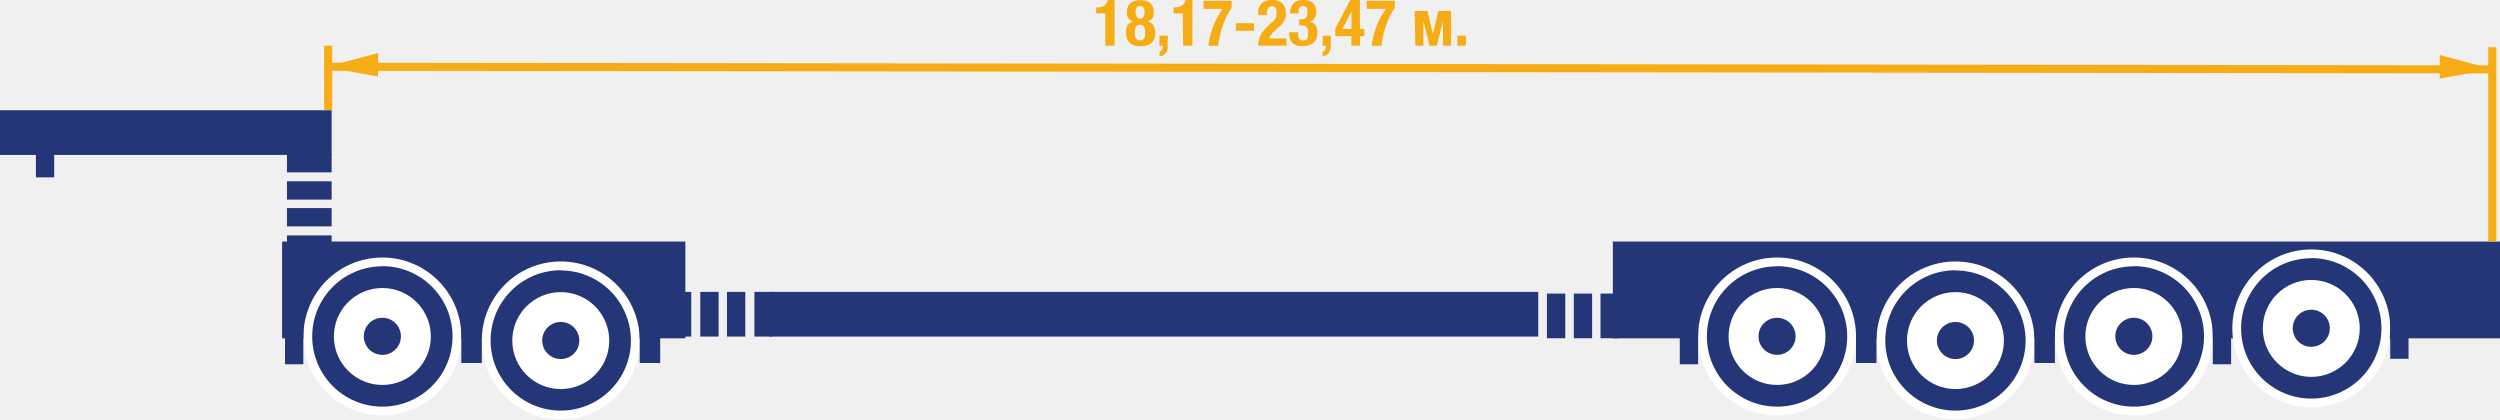
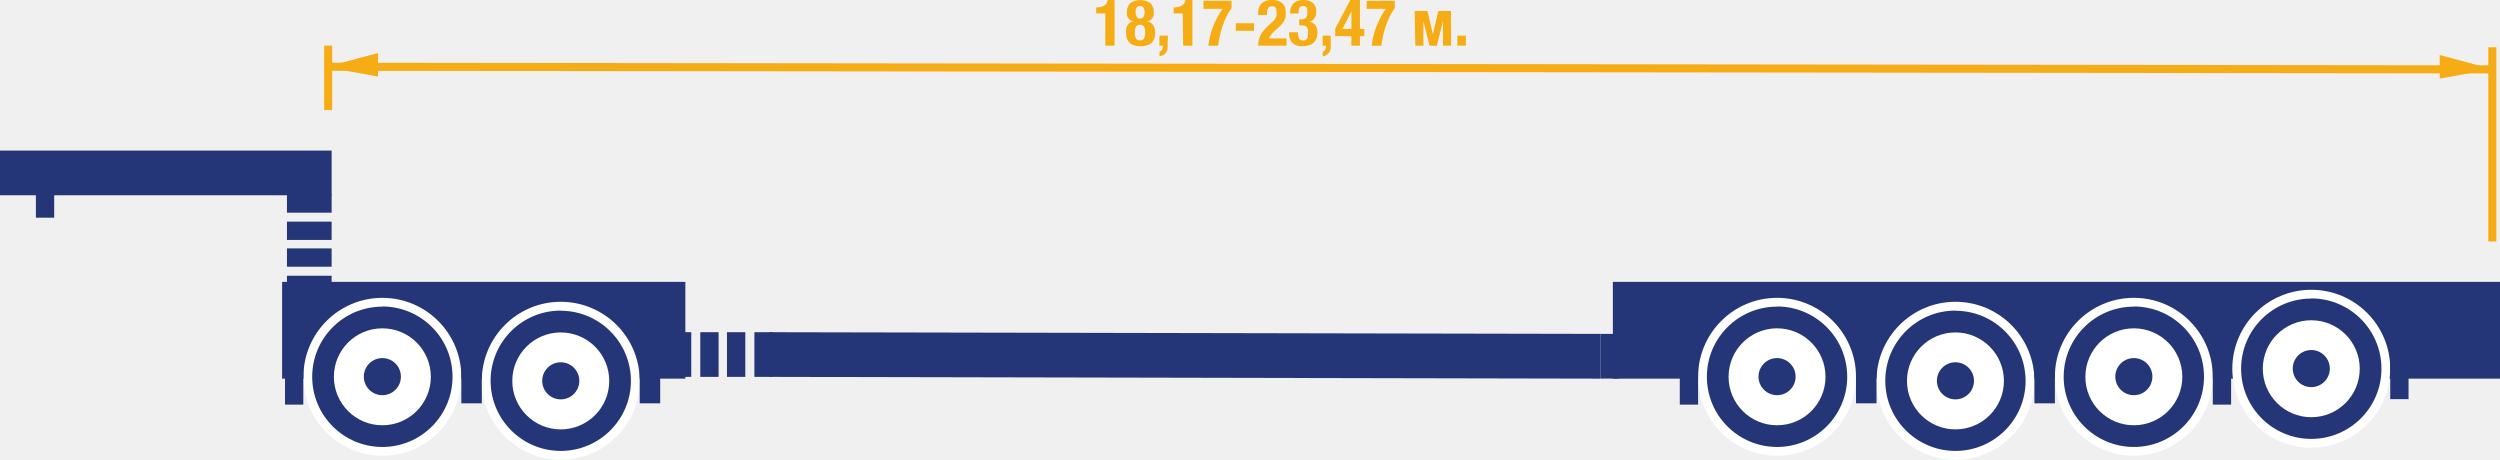
- <svg xmlns="http://www.w3.org/2000/svg" viewBox="0 0 309.98 52.02">
-   <defs>
-     <style>.cls-1{fill:#253678}.cls-2{fill:#fff}.cls-3{fill:#f6ad15}</style>
-   </defs>
-   <g id="Слой_2" data-name="Слой 2">
-     <g id="Слой_1-2" data-name="Слой 1">
-       <path class="cls-1" d="M199.98 29.95h110v12h-110zM0 13.67h41.12v5.54H0zm95.4 22.52h95.33v5.54H95.4z" />
-       <path class="cls-1" d="M4.45 16.45h2.27v5.54H4.45zm31.13 9.35h5.54v2.27h-5.54zm0 3.39h5.54v2.28h-5.54zm0-6.71h5.54v2.27h-5.54zm0-3.39h5.54v2.28h-5.54zm54.56 17.1h2.27v5.54h-2.27zm3.4 0h2.28v5.54h-2.28zm-6.71 0h2.27v5.54h-2.27zm111.62.21h2.27v5.54h-2.27zm-3.31 0h2.27v5.54h-2.27zm-3.33 0h2.27v5.54h-2.27zm-108.37-.21h2.27v5.54h-2.27z" />
-       <circle class="cls-1" cx="264.58" cy="41.72" r="9.25" />
-       <path class="cls-2" d="M264.58 51.51a9.79 9.79 0 1 1 9.79-9.79 9.8 9.8 0 0 1-9.79 9.79zm0-18.49a8.7 8.7 0 1 0 8.7 8.7 8.71 8.71 0 0 0-8.7-8.72z" />
-       <circle class="cls-2" cx="264.58" cy="41.72" r="6.01" />
-       <circle class="cls-1" cx="264.58" cy="41.72" r="1.75" />
-       <path class="cls-1" d="M264.58 44a2.3 2.3 0 1 1 2.3-2.3 2.3 2.3 0 0 1-2.3 2.3z" />
-       <circle class="cls-1" cx="286.58" cy="40.72" r="9.25" />
-       <path class="cls-2" d="M286.58 50.51a9.79 9.79 0 1 1 9.79-9.79 9.8 9.8 0 0 1-9.79 9.79zm0-18.49a8.7 8.7 0 1 0 8.7 8.7 8.71 8.71 0 0 0-8.7-8.72z" />
-       <circle class="cls-2" cx="286.58" cy="40.72" r="6.01" />
-       <path class="cls-1" d="M286.58 43a2.3 2.3 0 1 1 2.3-2.3 2.3 2.3 0 0 1-2.3 2.3z" />
-       <circle class="cls-1" cx="242.46" cy="42.23" r="9.25" />
-       <path class="cls-2" d="M242.46 52a9.79 9.79 0 1 1 9.79-9.79 9.8 9.8 0 0 1-9.79 9.79zm0-18.49a8.7 8.7 0 1 0 8.7 8.7 8.71 8.71 0 0 0-8.7-8.68z" />
-       <circle class="cls-2" cx="242.46" cy="42.23" r="6.01" />
-       <circle class="cls-1" cx="242.46" cy="42.23" r="1.75" />
-       <path class="cls-1" d="M242.46 44.52a2.3 2.3 0 1 1 2.3-2.3 2.3 2.3 0 0 1-2.3 2.3z" />
-       <circle class="cls-1" cx="220.34" cy="41.72" r="9.25" />
-       <path class="cls-2" d="M220.34 51.51a9.79 9.79 0 1 1 9.79-9.79 9.8 9.8 0 0 1-9.79 9.79zm0-18.49a8.7 8.7 0 1 0 8.7 8.7 8.71 8.71 0 0 0-8.7-8.72z" />
-       <circle class="cls-2" cx="220.34" cy="41.72" r="6.01" />
-       <circle class="cls-1" cx="220.34" cy="41.72" r="1.75" />
-       <path class="cls-1" d="M220.34 44a2.3 2.3 0 1 1 2.3-2.3 2.3 2.3 0 0 1-2.3 2.3zm-12.06-4.37h2.27v5.54h-2.27zm66.09 0h2.27v5.54h-2.27zm22-.68h2.27v5.54h-2.27zm-66.24.52h2.54v5.54h-2.54zm22.12 0h2.54v5.54h-2.54zM34.98 29.95h50v12h-50z" />
-       <circle class="cls-1" cx="69.53" cy="42.23" r="9.25" />
-       <path class="cls-2" d="M69.53 52a9.79 9.79 0 1 1 9.79-9.79A9.8 9.8 0 0 1 69.53 52zm0-18.49a8.7 8.7 0 1 0 8.7 8.7 8.71 8.71 0 0 0-8.7-8.68z" />
-       <circle class="cls-2" cx="69.53" cy="42.23" r="6.01" />
-       <circle class="cls-1" cx="69.53" cy="42.23" r="1.75" />
-       <path class="cls-1" d="M69.53 44.52a2.3 2.3 0 1 1 2.3-2.3 2.3 2.3 0 0 1-2.3 2.3z" />
-       <circle class="cls-1" cx="47.41" cy="41.72" r="9.25" />
-       <path class="cls-2" d="M47.41 51.51a9.79 9.79 0 1 1 9.79-9.79 9.8 9.8 0 0 1-9.79 9.79zm0-18.49a8.7 8.7 0 1 0 8.7 8.7 8.71 8.71 0 0 0-8.7-8.72z" />
-       <circle class="cls-2" cx="47.41" cy="41.72" r="6.01" />
-       <circle class="cls-1" cx="47.41" cy="41.72" r="1.75" />
-       <path class="cls-1" d="M47.41 44a2.3 2.3 0 1 1 2.3-2.3 2.3 2.3 0 0 1-2.3 2.3zm-12.07-4.37h2.27v5.54h-2.27zm21.86-.16h2.54v5.54H57.2zm22.12 0h2.54v5.54h-2.54z" />
-       <path class="cls-3" d="M137.05 1.66h-1.13V.91h.1a1.65 1.65 0 0 0 .91-.22 1 1 0 0 0 .42-.7h.85v5.67h-1.15zm2.74 1.48a1.05 1.05 0 0 1 .72-.48 1 1 0 0 1-.39-.18 1 1 0 0 1-.39-.59 1.37 1.37 0 0 1 0-.32 1.46 1.46 0 0 1 .44-1.2 2.23 2.23 0 0 1 2.44 0 1.46 1.46 0 0 1 .44 1.2 1.26 1.26 0 0 1 0 .32 1.14 1.14 0 0 1-.14.32 1.07 1.07 0 0 1-.25.27 1 1 0 0 1-.38.18 1.05 1.05 0 0 1 .72.48 1.7 1.7 0 0 1 .24.92 2.74 2.74 0 0 1-.06.54 1.36 1.36 0 0 1-.25.55 1.42 1.42 0 0 1-.55.42 2.76 2.76 0 0 1-1.9 0 1.42 1.42 0 0 1-.55-.42 1.36 1.36 0 0 1-.25-.55 2.74 2.74 0 0 1-.06-.54 1.7 1.7 0 0 1 .17-.92zm.94 1.28a.89.89 0 0 0 .1.31.57.57 0 0 0 .2.21.72.72 0 0 0 .64 0 .57.57 0 0 0 .2-.21.89.89 0 0 0 .1-.31 2.58 2.58 0 0 0 0-.76.89.89 0 0 0-.1-.31.57.57 0 0 0-.2-.21.71.71 0 0 0-.64 0 .56.56 0 0 0-.2.21.89.89 0 0 0-.1.31 2.63 2.63 0 0 0 0 .76zm.22-2.3a.53.53 0 0 0 .82 0 1 1 0 0 0 .15-.6q0-.77-.56-.78t-.56.78a1 1 0 0 0 .2.61zm3.82 3.34a3.47 3.47 0 0 1 0 .56 1.27 1.27 0 0 1-.16.46 1 1 0 0 1-.32.32 1.25 1.25 0 0 1-.52.16V6.4a.44.44 0 0 0 .31-.22.81.81 0 0 0 .1-.41v-.1h-.42V4.42h1.06zm1.88-3.8h-1.13V.91h.1a1.65 1.65 0 0 0 .91-.22A1 1 0 0 0 147 0h.85v5.66h-1.15zM152.7 1a7.45 7.45 0 0 0-.63 1.06 10.56 10.56 0 0 0-.48 1.17 10.82 10.82 0 0 0-.34 1.22q-.14.62-.21 1.22h-1.21q.06-.51.19-1.08a9.63 9.63 0 0 1 .34-1.15 10.19 10.19 0 0 1 .52-1.18 8.68 8.68 0 0 1 .72-1.16h-2.38v-1h3.49zm2.79 2.82h-2.26v-.94h2.26zm.51 1.84a3.11 3.11 0 0 1 .08-.7 2.57 2.57 0 0 1 .23-.62 3.36 3.36 0 0 1 .39-.58 6 6 0 0 1 .55-.57l.46-.43a2.49 2.49 0 0 0 .31-.31 1.32 1.32 0 0 0 .18-.29 1.09 1.09 0 0 0 .08-.31 3.3 3.3 0 0 0 0-.38q0-.7-.56-.7a.58.58 0 0 0-.34.09.57.57 0 0 0-.19.24 1.13 1.13 0 0 0-.09.35 4.2 4.2 0 0 0 0 .42H156v-.23a1.65 1.65 0 0 1 .42-1.22 1.83 1.83 0 0 1 1.32-.42 1.78 1.78 0 0 1 1.26.4 1.51 1.51 0 0 1 .42 1.14 2.54 2.54 0 0 1 0 .51 1.92 1.92 0 0 1-.15.45 2.05 2.05 0 0 1-.27.42 3.85 3.85 0 0 1-.41.42l-.64.59a2.38 2.38 0 0 0-.4.45 1.3 1.3 0 0 0-.18.38h2.14v.9zm5.07-.9a.5.5 0 0 0 .5.26.66.66 0 0 0 .33-.07.5.5 0 0 0 .19-.2.78.78 0 0 0 .09-.29 2.91 2.91 0 0 0 0-.35 2.28 2.28 0 0 0 0-.36.89.89 0 0 0-.11-.31.58.58 0 0 0-.22-.21.79.79 0 0 0-.38-.08h-.38v-.76h.38a.58.58 0 0 0 .31-.08.6.6 0 0 0 .2-.2.93.93 0 0 0 .11-.28 1.53 1.53 0 0 0 0-.34.93.93 0 0 0-.09-.57.51.51 0 0 0-.42-.17.59.59 0 0 0-.3.07.46.46 0 0 0-.18.19.85.85 0 0 0-.08.29 3.16 3.16 0 0 0 0 .37h-1.06a1.69 1.69 0 0 1 .42-1.26 1.71 1.71 0 0 1 1.2-.41 1.85 1.85 0 0 1 1.2.35 1.35 1.35 0 0 1 .43 1.1 1.42 1.42 0 0 1-.23.84 1 1 0 0 1-.64.41 1.07 1.07 0 0 1 .78.44 1.63 1.63 0 0 1 .23.89 2.58 2.58 0 0 1-.07.59 1.32 1.32 0 0 1-.28.55 1.46 1.46 0 0 1-.57.4 2.51 2.51 0 0 1-1 .15 1.58 1.58 0 0 1-1.23-.45 1.82 1.82 0 0 1-.36-1.27h1.1a1.88 1.88 0 0 0 .13.76zm3.93.7a3.47 3.47 0 0 1 0 .54 1.27 1.27 0 0 1-.16.46 1 1 0 0 1-.32.32A1.25 1.25 0 0 1 164 7v-.6a.44.44 0 0 0 .31-.22.81.81 0 0 0 .1-.41v-.1H164V4.42h1zM167.43 0h1.19v3.59h.54v.9h-.54v1.17h-1.06V4.49h-2v-.95zm.12 1.44l-1.1 2.15h1.12V1.44zm5.39-.44a7.43 7.43 0 0 0-.63 1.06 10.56 10.56 0 0 0-.48 1.17 10.82 10.82 0 0 0-.34 1.22q-.14.62-.21 1.22h-1.21q.06-.51.19-1.08a9.65 9.65 0 0 1 .34-1.15 10.19 10.19 0 0 1 .52-1.18 8.66 8.66 0 0 1 .72-1.16h-2.38v-1h3.49zm2.47.36H177l.67 2.88.67-2.88h1.58v4.3h-1V2.61l-.76 3.06h-.91l-.76-3.06v3.05h-1zm6.35 4.3h-1.06V4.42h1.06zm-141.57 0h1v7.99h-1zm268.34.2h1v24.08h-1z" />
-       <path class="cls-3" transform="rotate(-89.93 175.097 8.443)" d="M174.6-125.49h1v267.86h-1z" />
-       <path class="cls-3" d="M46.87 9.49l-6.51-1.17 6.52-1.75-.01 2.92zm255.65.25l6.51-1.17-6.53-1.75.02 2.92z" />
+ <svg xmlns="http://www.w3.org/2000/svg" viewBox="0 0 309.98 57.02">
+   <g id="d274d237-ea7f-438c-ad2c-4345022ff056" data-name="Слой 2">
+     <g id="0c601b98-f13f-4dd4-b68b-1d9a5b382bd6" data-name="Слой 1">
+       <path d="M155.49,3.82h-2.26V2.88h2.26Z" fill="#f6ad15" />
+       <rect x="199.98" y="34.95" width="110" height="12" fill="#253678" />
+       <rect y="18.67" width="41.12" height="5.54" fill="#253678" />
+       <polygon points="198.46 41.4 198.46 46.95 95.4 46.73 95.4 41.19 198.46 41.4" fill="#253678" />
+       <rect x="4.45" y="21.45" width="2.27" height="5.54" fill="#253678" />
+       <rect x="35.58" y="30.8" width="5.54" height="2.27" fill="#253678" />
+       <rect x="35.58" y="34.19" width="5.54" height="2.28" fill="#253678" />
+       <rect x="35.58" y="27.48" width="5.54" height="2.27" fill="#253678" />
+       <rect x="35.58" y="24.09" width="5.54" height="2.28" fill="#253678" />
+       <rect x="90.14" y="41.19" width="2.27" height="5.54" fill="#253678" />
+       <rect x="93.54" y="41.19" width="2.28" height="5.54" fill="#253678" />
+       <rect x="86.83" y="41.19" width="2.27" height="5.54" fill="#253678" />
+       <rect x="198.45" y="41.4" width="2.27" height="5.54" fill="#253678" />
+       <rect x="83.44" y="41.19" width="2.27" height="5.54" fill="#253678" />
+       <circle cx="264.58" cy="46.72" r="9.25" fill="#253678" />
+       <path d="M264.58,56.51a9.79,9.79,0,1,1,9.79-9.79A9.8,9.8,0,0,1,264.58,56.51Zm0-18.49a8.7,8.7,0,1,0,8.7,8.7A8.71,8.71,0,0,0,264.58,38Z" fill="#fff" />
+       <circle cx="264.58" cy="46.72" r="6.01" fill="#fff" />
+       <circle cx="264.58" cy="46.72" r="1.75" fill="#253678" />
+       <path d="M264.58,49a2.3,2.3,0,1,1,2.3-2.3A2.3,2.3,0,0,1,264.58,49Z" fill="#253678" />
+       <circle cx="286.58" cy="45.72" r="9.25" fill="#253678" />
+       <path d="M286.58,55.51a9.79,9.79,0,1,1,9.79-9.79A9.8,9.8,0,0,1,286.58,55.51Zm0-18.49a8.7,8.7,0,1,0,8.7,8.7A8.71,8.71,0,0,0,286.58,37Z" fill="#fff" />
+       <circle cx="286.58" cy="45.72" r="6.01" fill="#fff" />
+       <path d="M286.58,48a2.3,2.3,0,1,1,2.3-2.3A2.3,2.3,0,0,1,286.58,48Z" fill="#253678" />
+       <circle cx="242.46" cy="47.23" r="9.25" fill="#253678" />
+       <path d="M242.46,57a9.79,9.79,0,1,1,9.79-9.79A9.8,9.8,0,0,1,242.46,57Zm0-18.49a8.7,8.7,0,1,0,8.7,8.7A8.71,8.71,0,0,0,242.46,38.53Z" fill="#fff" />
+       <circle cx="242.46" cy="47.23" r="6.01" fill="#fff" />
+       <circle cx="242.46" cy="47.23" r="1.75" fill="#253678" />
+       <path d="M242.46,49.52a2.3,2.3,0,1,1,2.3-2.3A2.3,2.3,0,0,1,242.46,49.52Z" fill="#253678" />
+       <circle cx="220.34" cy="46.72" r="9.25" fill="#253678" />
+       <path d="M220.34,56.51a9.79,9.79,0,1,1,9.79-9.79A9.8,9.8,0,0,1,220.34,56.51Zm0-18.49a8.7,8.7,0,1,0,8.7,8.7A8.71,8.71,0,0,0,220.34,38Z" fill="#fff" />
+       <circle cx="220.34" cy="46.72" r="6.01" fill="#fff" />
+       <circle cx="220.34" cy="46.72" r="1.75" fill="#253678" />
+       <path d="M220.34,49a2.3,2.3,0,1,1,2.3-2.3A2.3,2.3,0,0,1,220.34,49Z" fill="#253678" />
+       <rect x="208.28" y="44.63" width="2.27" height="5.54" fill="#253678" />
+       <rect x="274.37" y="44.63" width="2.27" height="5.54" fill="#253678" />
+       <rect x="296.37" y="43.95" width="2.27" height="5.54" fill="#253678" />
+       <rect x="230.13" y="44.47" width="2.54" height="5.54" fill="#253678" />
+       <rect x="252.25" y="44.47" width="2.54" height="5.54" fill="#253678" />
+       <rect x="34.98" y="34.95" width="50" height="12" fill="#253678" />
+       <circle cx="69.53" cy="47.23" r="9.25" fill="#253678" />
+       <path d="M69.53,57a9.79,9.79,0,1,1,9.79-9.79A9.8,9.8,0,0,1,69.53,57Zm0-18.49a8.7,8.7,0,1,0,8.7,8.7A8.71,8.71,0,0,0,69.53,38.53Z" fill="#fff" />
+       <circle cx="69.53" cy="47.23" r="6.01" fill="#fff" />
+       <circle cx="69.53" cy="47.23" r="1.75" fill="#253678" />
+       <path d="M69.53,49.52a2.3,2.3,0,1,1,2.3-2.3A2.3,2.3,0,0,1,69.53,49.52Z" fill="#253678" />
+       <circle cx="47.41" cy="46.72" r="9.25" fill="#253678" />
+       <path d="M47.41,56.51a9.79,9.79,0,1,1,9.79-9.79A9.8,9.8,0,0,1,47.41,56.51Zm0-18.49a8.7,8.7,0,1,0,8.7,8.7A8.71,8.71,0,0,0,47.41,38Z" fill="#fff" />
+       <circle cx="47.41" cy="46.72" r="6.01" fill="#fff" />
+       <circle cx="47.41" cy="46.72" r="1.75" fill="#253678" />
+       <path d="M47.41,49a2.3,2.3,0,1,1,2.3-2.3A2.3,2.3,0,0,1,47.41,49Z" fill="#253678" />
+       <rect x="35.34" y="44.63" width="2.27" height="5.54" fill="#253678" />
+       <rect x="57.2" y="44.47" width="2.54" height="5.54" fill="#253678" />
+       <rect x="79.32" y="44.47" width="2.54" height="5.54" fill="#253678" />
+       <path d="M137.05,1.66h-1.13V.91h.1a1.65,1.65,0,0,0,.91-.22,1,1,0,0,0,.42-.7h.85V5.66h-1.15Z" fill="#f6ad15" />
+       <path d="M139.79,3.14a1.05,1.05,0,0,1,.72-.48v0a1,1,0,0,1-.39-.18,1,1,0,0,1-.39-.59,1.37,1.37,0,0,1,0-.32,1.46,1.46,0,0,1,.44-1.2,2.23,2.23,0,0,1,2.44,0,1.46,1.46,0,0,1,.44,1.2,1.26,1.26,0,0,1,0,.32,1.14,1.14,0,0,1-.14.32,1.07,1.07,0,0,1-.25.27,1,1,0,0,1-.38.18v0a1.05,1.05,0,0,1,.72.48,1.7,1.7,0,0,1,.24.92,2.74,2.74,0,0,1-.06.54,1.36,1.36,0,0,1-.25.55,1.42,1.42,0,0,1-.55.42,2.76,2.76,0,0,1-1.9,0,1.42,1.42,0,0,1-.55-.42,1.36,1.36,0,0,1-.25-.55,2.74,2.74,0,0,1-.06-.54A1.7,1.7,0,0,1,139.79,3.14Zm.94,1.28a.89.89,0,0,0,.1.31.57.57,0,0,0,.2.21.72.72,0,0,0,.64,0,.57.57,0,0,0,.2-.21.89.89,0,0,0,.1-.31,2.58,2.58,0,0,0,0-.76.89.89,0,0,0-.1-.31.57.57,0,0,0-.2-.21.71.71,0,0,0-.64,0,.56.56,0,0,0-.2.21.89.89,0,0,0-.1.31,2.63,2.63,0,0,0,0,.76Zm.22-2.3a.53.53,0,0,0,.82,0,1,1,0,0,0,.15-.6q0-.77-.56-.78t-.56.78A1,1,0,0,0,141,2.13Z" fill="#f6ad15" />
+       <path d="M144.77,5.46a3.47,3.47,0,0,1,0,.56,1.27,1.27,0,0,1-.16.46,1,1,0,0,1-.32.32,1.25,1.25,0,0,1-.52.16V6.4a.44.44,0,0,0,.31-.22.81.81,0,0,0,.1-.41v-.1h-.42V4.42h1.06Z" fill="#f6ad15" />
+       <path d="M146.65,1.66h-1.13V.91h.1a1.65,1.65,0,0,0,.91-.22A1,1,0,0,0,147,0h.85V5.66h-1.15Z" fill="#f6ad15" />
+       <path d="M152.7,1a7.45,7.45,0,0,0-.63,1.06,10.56,10.56,0,0,0-.48,1.17,10.82,10.82,0,0,0-.34,1.22q-.14.62-.21,1.22h-1.21q.06-.51.19-1.08a9.63,9.63,0,0,1,.34-1.15,10.19,10.19,0,0,1,.52-1.18,8.68,8.68,0,0,1,.72-1.16h-2.38v-1h3.49Z" fill="#f6ad15" />
+       <path d="M156,5.66a3.11,3.11,0,0,1,.08-.7,2.57,2.57,0,0,1,.23-.62,3.36,3.36,0,0,1,.39-.58,6,6,0,0,1,.55-.57l.46-.43a2.49,2.49,0,0,0,.31-.31,1.32,1.32,0,0,0,.18-.29,1.09,1.09,0,0,0,.08-.31,3.3,3.3,0,0,0,0-.38q0-.7-.56-.7a.58.58,0,0,0-.34.09.57.57,0,0,0-.19.24,1.13,1.13,0,0,0-.09.35,4.2,4.2,0,0,0,0,.42H156V1.64a1.65,1.65,0,0,1,.42-1.22A1.83,1.83,0,0,1,157.74,0,1.78,1.78,0,0,1,159,.4a1.51,1.51,0,0,1,.42,1.14,2.54,2.54,0,0,1,0,.51,1.92,1.92,0,0,1-.15.45,2.05,2.05,0,0,1-.27.42,3.85,3.85,0,0,1-.41.42l-.64.59a2.38,2.38,0,0,0-.4.45,1.3,1.3,0,0,0-.18.38h2.14v.9Z" fill="#f6ad15" />
+       <path d="M161.07,4.76a.5.5,0,0,0,.5.26.66.66,0,0,0,.33-.07.5.5,0,0,0,.19-.2.78.78,0,0,0,.09-.29,2.91,2.91,0,0,0,0-.35,2.28,2.28,0,0,0,0-.36.89.89,0,0,0-.11-.31.58.58,0,0,0-.22-.21.79.79,0,0,0-.38-.08h-.38V2.39h.38a.58.58,0,0,0,.31-.08.6.6,0,0,0,.2-.2.93.93,0,0,0,.11-.28,1.53,1.53,0,0,0,0-.34A.93.93,0,0,0,162,.92a.51.51,0,0,0-.42-.17.59.59,0,0,0-.3.07.46.46,0,0,0-.18.19.85.85,0,0,0-.08.29,3.16,3.16,0,0,0,0,.37h-1.06a1.69,1.69,0,0,1,.42-1.26A1.71,1.71,0,0,1,161.58,0a1.85,1.85,0,0,1,1.2.35,1.35,1.35,0,0,1,.43,1.1,1.42,1.42,0,0,1-.23.84,1,1,0,0,1-.64.41v0a1.07,1.07,0,0,1,.78.44,1.63,1.63,0,0,1,.23.89,2.58,2.58,0,0,1-.07.59,1.32,1.32,0,0,1-.28.55,1.46,1.46,0,0,1-.57.4,2.51,2.51,0,0,1-1,.15,1.58,1.58,0,0,1-1.23-.45A1.82,1.82,0,0,1,159.84,4V4h1.1A1.88,1.88,0,0,0,161.07,4.76Z" fill="#f6ad15" />
+       <path d="M165,5.46A3.47,3.47,0,0,1,165,6a1.27,1.27,0,0,1-.16.46,1,1,0,0,1-.32.32A1.25,1.25,0,0,1,164,7V6.4a.44.44,0,0,0,.31-.22.81.81,0,0,0,.1-.41v-.1H164V4.42H165Z" fill="#f6ad15" />
+       <path d="M167.43,0h1.19V3.59h.54v.9h-.54V5.66h-1.06V4.49h-2V3.54Zm.12,1.44-1.1,2.15h1.12V1.44Z" fill="#f6ad15" />
+       <path d="M172.94,1a7.43,7.43,0,0,0-.63,1.06,10.56,10.56,0,0,0-.48,1.17,10.82,10.82,0,0,0-.34,1.22q-.14.62-.21,1.22h-1.21q.06-.51.19-1.08a9.65,9.65,0,0,1,.34-1.15,10.19,10.19,0,0,1,.52-1.18,8.66,8.66,0,0,1,.72-1.16h-2.38v-1h3.49Z" fill="#f6ad15" />
+       <path d="M175.41,1.36H177l.67,2.88.67-2.88h1.58v4.3h-1V2.61l-.76,3.06h-.91l-.76-3.06V5.66h-1Z" fill="#f6ad15" />
+       <path d="M181.76,5.66H180.7V4.42h1.06Z" fill="#f6ad15" />
+       <rect x="40.19" y="5.66" width="1" height="7.99" fill="#f6ad15" />
+       <rect x="308.53" y="5.86" width="1" height="24.08" fill="#f6ad15" />
+       <rect x="174.6" y="-125.49" width="1" height="267.86" transform="translate(166.44 183.53) rotate(-89.93)" fill="#f6ad15" />
+       <polygon points="46.87 9.49 40.36 8.32 46.88 6.57 46.87 9.49" fill="#f6ad15" />
+       <polygon points="302.52 9.74 309.03 8.57 302.5 6.82 302.52 9.74" fill="#f6ad15" />
    </g>
  </g>
</svg>
